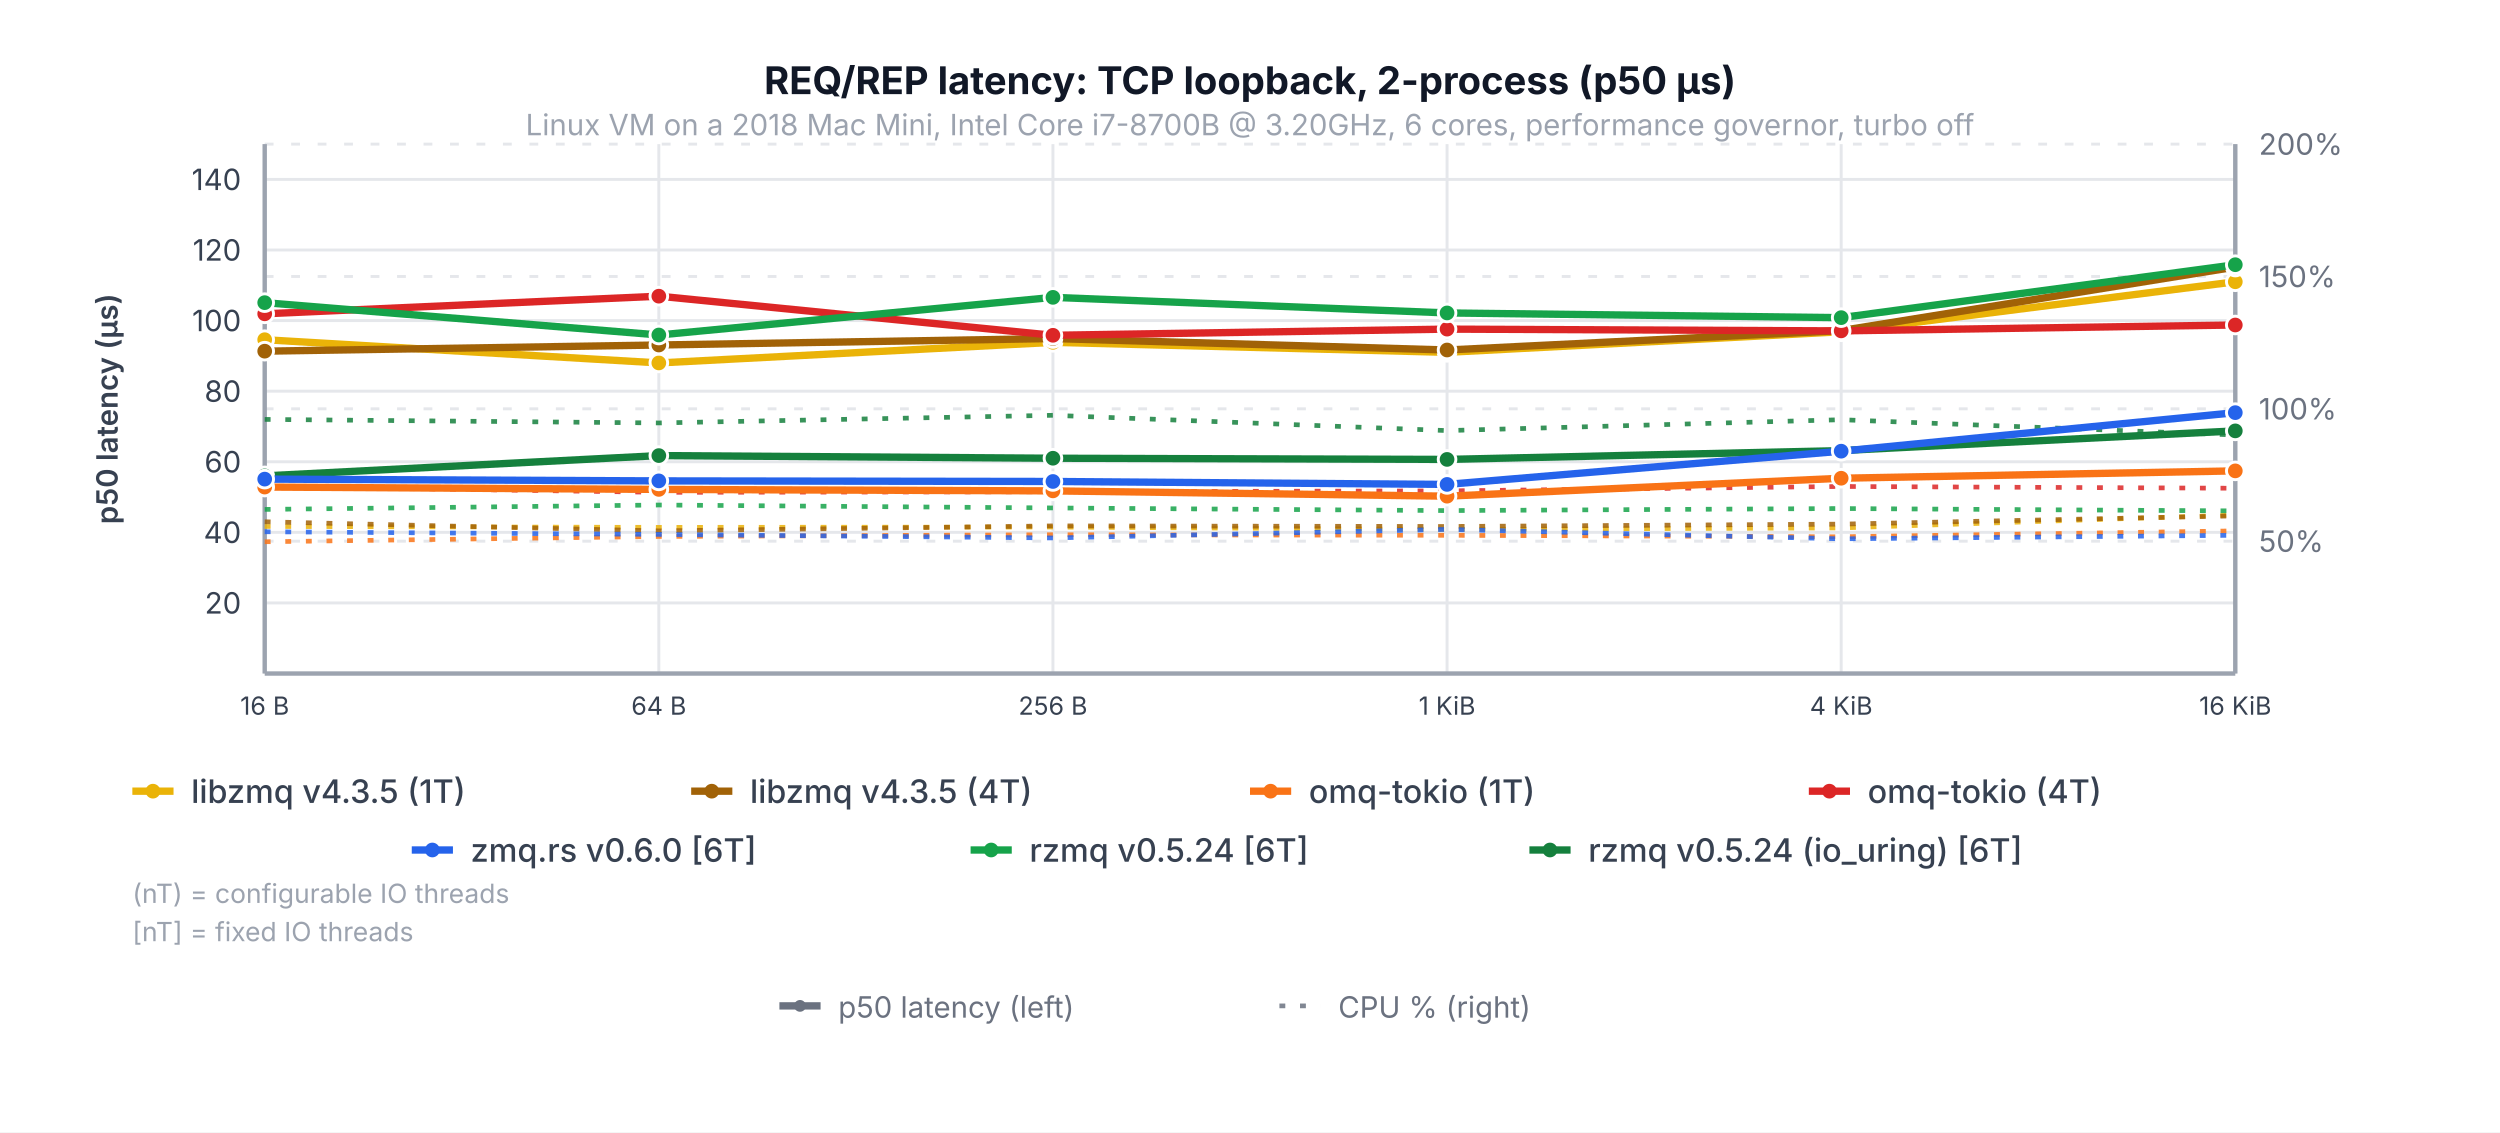
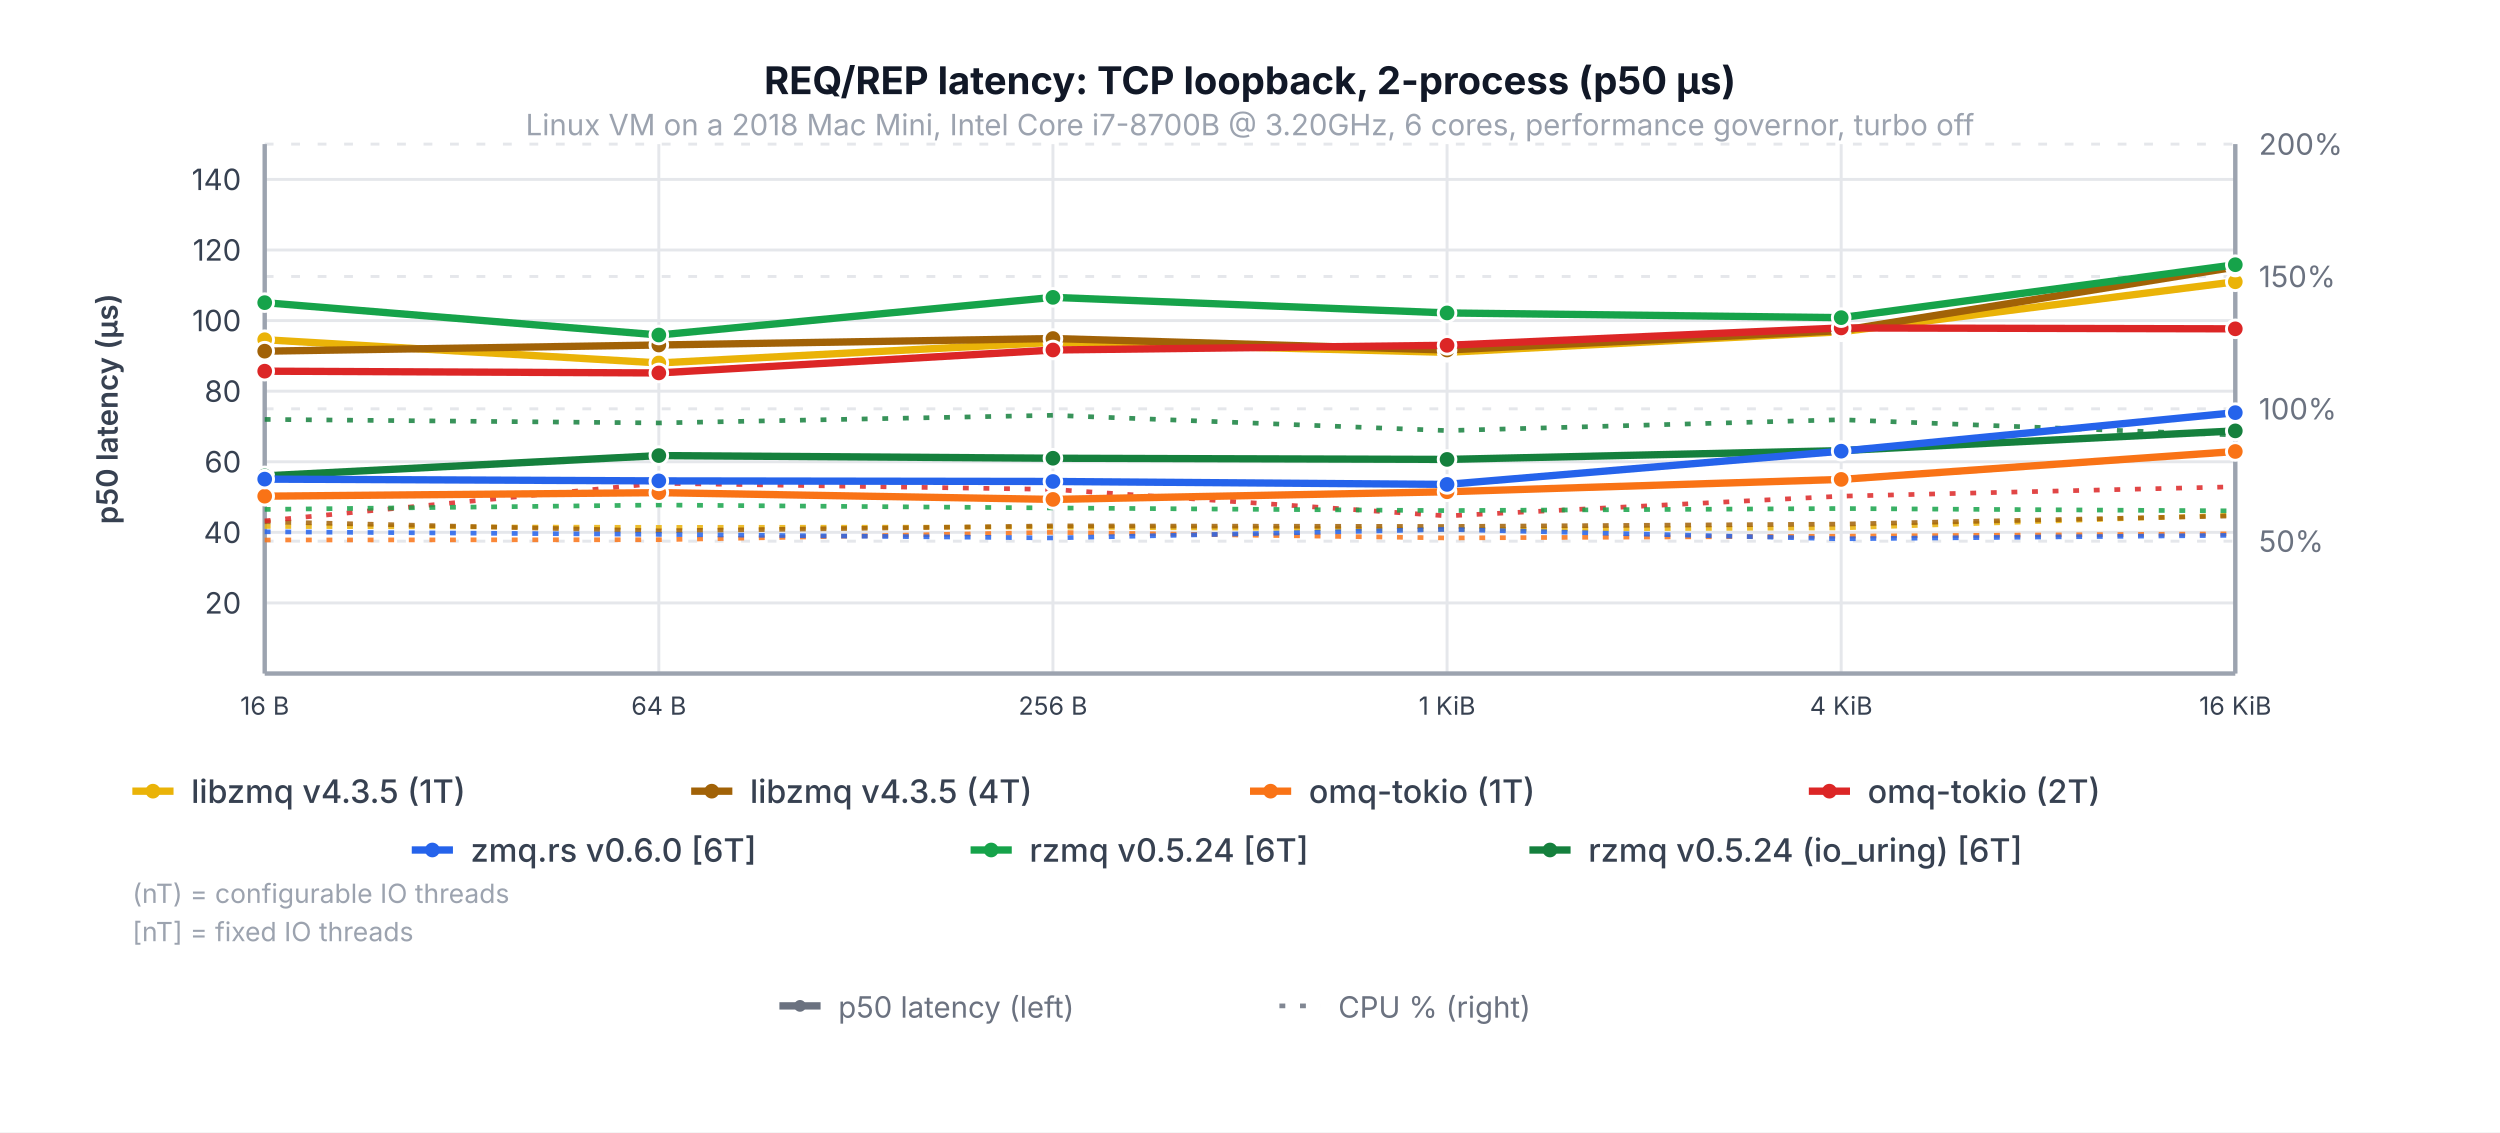
<svg xmlns="http://www.w3.org/2000/svg" viewBox="0 0 850 385" font-family="system-ui, -apple-system, sans-serif">
  <rect width="850" height="385" fill="white" />
  <text x="425.0" y="46" text-anchor="middle" fill="#9ca3af" font-size="10">Linux VM on a 2018 Mac Mini, Intel Core i7-8700B @ 3.20GHz, 6 cores, performance governor, turbo off</text>
  <text x="425.0" y="32.0" text-anchor="middle" fill="#111827" font-size="13" font-weight="700">REQ/REP latency: TCP loopback, 2-process (p50 µs)</text>
  <line x1="90.0" y1="205.0" x2="760.0" y2="205.0" stroke="#e5e7eb" stroke-width="1" />
  <text x="82.0" y="205.0" text-anchor="end" dominant-baseline="middle" fill="#374151" font-size="10">20</text>
  <line x1="90.0" y1="181.0" x2="760.0" y2="181.0" stroke="#e5e7eb" stroke-width="1" />
  <text x="82.0" y="181.0" text-anchor="end" dominant-baseline="middle" fill="#374151" font-size="10">40</text>
  <line x1="90.0" y1="157.0" x2="760.0" y2="157.0" stroke="#e5e7eb" stroke-width="1" />
  <text x="82.0" y="157.0" text-anchor="end" dominant-baseline="middle" fill="#374151" font-size="10">60</text>
  <line x1="90.0" y1="133.0" x2="760.0" y2="133.0" stroke="#e5e7eb" stroke-width="1" />
  <text x="82.0" y="133.0" text-anchor="end" dominant-baseline="middle" fill="#374151" font-size="10">80</text>
  <line x1="90.0" y1="109.0" x2="760.0" y2="109.0" stroke="#e5e7eb" stroke-width="1" />
  <text x="82.0" y="109.0" text-anchor="end" dominant-baseline="middle" fill="#374151" font-size="10">100</text>
  <line x1="90.0" y1="85.0" x2="760.0" y2="85.0" stroke="#e5e7eb" stroke-width="1" />
  <text x="82.0" y="85.0" text-anchor="end" dominant-baseline="middle" fill="#374151" font-size="10">120</text>
  <line x1="90.0" y1="61.0" x2="760.0" y2="61.0" stroke="#e5e7eb" stroke-width="1" />
  <text x="82.0" y="61.0" text-anchor="end" dominant-baseline="middle" fill="#374151" font-size="10">140</text>
  <line x1="90.0" y1="184.0" x2="760.0" y2="184.0" stroke="#e5e7eb" stroke-width="1" stroke-dasharray="3,6" />
  <text x="768.0" y="184.0" text-anchor="start" dominant-baseline="middle" fill="#6b7280" font-size="10">50%</text>
  <line x1="90.0" y1="139.0" x2="760.0" y2="139.0" stroke="#e5e7eb" stroke-width="1" stroke-dasharray="3,6" />
  <text x="768.0" y="139.0" text-anchor="start" dominant-baseline="middle" fill="#6b7280" font-size="10">100%</text>
  <line x1="90.0" y1="94.0" x2="760.0" y2="94.0" stroke="#e5e7eb" stroke-width="1" stroke-dasharray="3,6" />
  <text x="768.0" y="94.0" text-anchor="start" dominant-baseline="middle" fill="#6b7280" font-size="10">150%</text>
  <line x1="90.0" y1="49.0" x2="760.0" y2="49.0" stroke="#e5e7eb" stroke-width="1" stroke-dasharray="3,6" />
  <text x="768.0" y="49.0" text-anchor="start" dominant-baseline="middle" fill="#6b7280" font-size="10">200%</text>
  <line x1="90.0" y1="49.0" x2="90.0" y2="229.0" stroke="#e5e7eb" stroke-width="1" />
  <line x1="224.0" y1="49.0" x2="224.0" y2="229.0" stroke="#e5e7eb" stroke-width="1" />
  <line x1="358.0" y1="49.0" x2="358.0" y2="229.0" stroke="#e5e7eb" stroke-width="1" />
  <line x1="492.0" y1="49.0" x2="492.0" y2="229.0" stroke="#e5e7eb" stroke-width="1" />
  <line x1="626.0" y1="49.0" x2="626.0" y2="229.0" stroke="#e5e7eb" stroke-width="1" />
  <line x1="760.0" y1="49.0" x2="760.0" y2="229.0" stroke="#e5e7eb" stroke-width="1" />
  <line x1="90.0" y1="49.0" x2="90.0" y2="229.0" stroke="#9ca3af" stroke-width="1.5" />
  <line x1="760.0" y1="49.0" x2="760.0" y2="229.0" stroke="#9ca3af" stroke-width="1.5" />
  <line x1="90.0" y1="229.0" x2="760.0" y2="229.0" stroke="#9ca3af" stroke-width="1.5" />
  <text x="40.0" y="139.0" text-anchor="middle" fill="#374151" font-size="10" font-weight="600" transform="rotate(-90,40.0,139.0)">p50 latency (µs)</text>
  <polyline points="90.0,142.6 224.0,143.8 358.0,141.2 492.0,146.4 626.0,142.7 760.0,147.9" fill="none" stroke="#15803d" stroke-width="1.6" stroke-dasharray="2,5" opacity="0.85" />
  <polyline points="90.0,179.0 224.0,179.3 358.0,179.2 492.0,180.0 626.0,179.5 760.0,175.1" fill="none" stroke="#eab308" stroke-width="1.6" stroke-dasharray="2,5" opacity="0.85" />
  <polyline points="90.0,177.4 224.0,180.5 358.0,178.8 492.0,179.0 626.0,178.2 760.0,175.4" fill="none" stroke="#a16207" stroke-width="1.6" stroke-dasharray="2,5" opacity="0.85" />
-   <polyline points="90.0,165.4 224.0,167.4 358.0,167.2 492.0,166.9 626.0,165.4 760.0,166.0" fill="none" stroke="#dc2626" stroke-width="1.6" stroke-dasharray="2,5" opacity="0.85" />
-   <polyline points="90.0,184.2 224.0,182.4 358.0,181.8 492.0,182.0 626.0,182.5 760.0,180.5" fill="none" stroke="#f97316" stroke-width="1.6" stroke-dasharray="2,5" opacity="0.85" />
+   <polyline points="90.0,177.1 224.0,164.3 358.0,166.4 492.0,175.4 626.0,168.7 760.0,165.5" fill="none" stroke="#dc2626" stroke-width="1.6" stroke-dasharray="2,5" opacity="0.85" />
+   <polyline points="90.0,183.6 224.0,183.5 358.0,181.0 492.0,182.9 626.0,182.3 760.0,181.5" fill="none" stroke="#f97316" stroke-width="1.6" stroke-dasharray="2,5" opacity="0.85" />
  <polyline points="90.0,173.2 224.0,171.7 358.0,172.7 492.0,173.6 626.0,172.9 760.0,173.7" fill="none" stroke="#16a34a" stroke-width="1.6" stroke-dasharray="2,5" opacity="0.85" />
  <polyline points="90.0,180.8 224.0,181.7 358.0,182.9 492.0,180.0 626.0,183.2 760.0,182.0" fill="none" stroke="#2563eb" stroke-width="1.6" stroke-dasharray="2,5" opacity="0.85" />
  <polyline points="90.0,161.8 224.0,154.9 358.0,155.8 492.0,156.2 626.0,153.2 760.0,146.5" fill="none" stroke="#15803d" stroke-width="2.5" stroke-linecap="round" stroke-linejoin="round" />
  <circle cx="90.0" cy="161.8" r="3" fill="#15803d" stroke="white" stroke-width="1" />
  <circle cx="224.0" cy="154.9" r="3" fill="#15803d" stroke="white" stroke-width="1" />
  <circle cx="358.0" cy="155.8" r="3" fill="#15803d" stroke="white" stroke-width="1" />
  <circle cx="492.0" cy="156.2" r="3" fill="#15803d" stroke="white" stroke-width="1" />
  <circle cx="626.0" cy="153.2" r="3" fill="#15803d" stroke="white" stroke-width="1" />
  <circle cx="760.0" cy="146.5" r="3" fill="#15803d" stroke="white" stroke-width="1" />
  <polyline points="90.0,115.5 224.0,123.4 358.0,116.4 492.0,119.8 626.0,112.8 760.0,95.8" fill="none" stroke="#eab308" stroke-width="2.5" stroke-linecap="round" stroke-linejoin="round" />
  <circle cx="90.0" cy="115.5" r="3" fill="#eab308" stroke="white" stroke-width="1" />
  <circle cx="224.0" cy="123.4" r="3" fill="#eab308" stroke="white" stroke-width="1" />
  <circle cx="358.0" cy="116.4" r="3" fill="#eab308" stroke="white" stroke-width="1" />
  <circle cx="492.0" cy="119.8" r="3" fill="#eab308" stroke="white" stroke-width="1" />
  <circle cx="626.0" cy="112.8" r="3" fill="#eab308" stroke="white" stroke-width="1" />
  <circle cx="760.0" cy="95.8" r="3" fill="#eab308" stroke="white" stroke-width="1" />
  <polyline points="90.0,119.4 224.0,117.3 358.0,115.1 492.0,119.0 626.0,112.4 760.0,90.8" fill="none" stroke="#a16207" stroke-width="2.5" stroke-linecap="round" stroke-linejoin="round" />
  <circle cx="90.0" cy="119.4" r="3" fill="#a16207" stroke="white" stroke-width="1" />
  <circle cx="224.0" cy="117.3" r="3" fill="#a16207" stroke="white" stroke-width="1" />
  <circle cx="358.0" cy="115.1" r="3" fill="#a16207" stroke="white" stroke-width="1" />
  <circle cx="492.0" cy="119.0" r="3" fill="#a16207" stroke="white" stroke-width="1" />
  <circle cx="626.0" cy="112.4" r="3" fill="#a16207" stroke="white" stroke-width="1" />
  <circle cx="760.0" cy="90.8" r="3" fill="#a16207" stroke="white" stroke-width="1" />
-   <polyline points="90.0,106.7 224.0,100.7 358.0,114.0 492.0,111.9 626.0,112.5 760.0,110.5" fill="none" stroke="#dc2626" stroke-width="2.5" stroke-linecap="round" stroke-linejoin="round" />
-   <circle cx="90.0" cy="106.7" r="3" fill="#dc2626" stroke="white" stroke-width="1" />
-   <circle cx="224.0" cy="100.7" r="3" fill="#dc2626" stroke="white" stroke-width="1" />
-   <circle cx="358.0" cy="114.0" r="3" fill="#dc2626" stroke="white" stroke-width="1" />
-   <circle cx="492.0" cy="111.9" r="3" fill="#dc2626" stroke="white" stroke-width="1" />
-   <circle cx="626.0" cy="112.5" r="3" fill="#dc2626" stroke="white" stroke-width="1" />
-   <circle cx="760.0" cy="110.5" r="3" fill="#dc2626" stroke="white" stroke-width="1" />
-   <polyline points="90.0,165.6 224.0,166.4 358.0,166.9 492.0,168.7 626.0,162.6 760.0,160.1" fill="none" stroke="#f97316" stroke-width="2.5" stroke-linecap="round" stroke-linejoin="round" />
-   <circle cx="90.0" cy="165.6" r="3" fill="#f97316" stroke="white" stroke-width="1" />
-   <circle cx="224.0" cy="166.4" r="3" fill="#f97316" stroke="white" stroke-width="1" />
-   <circle cx="358.0" cy="166.9" r="3" fill="#f97316" stroke="white" stroke-width="1" />
-   <circle cx="492.0" cy="168.7" r="3" fill="#f97316" stroke="white" stroke-width="1" />
-   <circle cx="626.0" cy="162.6" r="3" fill="#f97316" stroke="white" stroke-width="1" />
-   <circle cx="760.0" cy="160.1" r="3" fill="#f97316" stroke="white" stroke-width="1" />
+   <polyline points="90.0,126.2 224.0,126.8 358.0,119.0 492.0,117.4 626.0,111.5 760.0,111.8" fill="none" stroke="#dc2626" stroke-width="2.5" stroke-linecap="round" stroke-linejoin="round" />
+   <circle cx="90.0" cy="126.2" r="3" fill="#dc2626" stroke="white" stroke-width="1" />
+   <circle cx="224.0" cy="126.8" r="3" fill="#dc2626" stroke="white" stroke-width="1" />
+   <circle cx="358.0" cy="119.0" r="3" fill="#dc2626" stroke="white" stroke-width="1" />
+   <circle cx="492.0" cy="117.4" r="3" fill="#dc2626" stroke="white" stroke-width="1" />
+   <circle cx="626.0" cy="111.5" r="3" fill="#dc2626" stroke="white" stroke-width="1" />
+   <circle cx="760.0" cy="111.8" r="3" fill="#dc2626" stroke="white" stroke-width="1" />
+   <polyline points="90.0,168.7 224.0,167.5 358.0,169.8 492.0,167.2 626.0,163.0 760.0,153.5" fill="none" stroke="#f97316" stroke-width="2.5" stroke-linecap="round" stroke-linejoin="round" />
+   <circle cx="90.0" cy="168.7" r="3" fill="#f97316" stroke="white" stroke-width="1" />
+   <circle cx="224.0" cy="167.5" r="3" fill="#f97316" stroke="white" stroke-width="1" />
+   <circle cx="358.0" cy="169.8" r="3" fill="#f97316" stroke="white" stroke-width="1" />
+   <circle cx="492.0" cy="167.2" r="3" fill="#f97316" stroke="white" stroke-width="1" />
+   <circle cx="626.0" cy="163.0" r="3" fill="#f97316" stroke="white" stroke-width="1" />
+   <circle cx="760.0" cy="153.5" r="3" fill="#f97316" stroke="white" stroke-width="1" />
  <polyline points="90.0,102.9 224.0,113.9 358.0,101.1 492.0,106.4 626.0,108.0 760.0,90.0" fill="none" stroke="#16a34a" stroke-width="2.5" stroke-linecap="round" stroke-linejoin="round" />
  <circle cx="90.0" cy="102.9" r="3" fill="#16a34a" stroke="white" stroke-width="1" />
  <circle cx="224.0" cy="113.9" r="3" fill="#16a34a" stroke="white" stroke-width="1" />
  <circle cx="358.0" cy="101.1" r="3" fill="#16a34a" stroke="white" stroke-width="1" />
  <circle cx="492.0" cy="106.4" r="3" fill="#16a34a" stroke="white" stroke-width="1" />
  <circle cx="626.0" cy="108.0" r="3" fill="#16a34a" stroke="white" stroke-width="1" />
  <circle cx="760.0" cy="90.0" r="3" fill="#16a34a" stroke="white" stroke-width="1" />
  <polyline points="90.0,162.9 224.0,163.5 358.0,163.7 492.0,164.7 626.0,153.4 760.0,140.3" fill="none" stroke="#2563eb" stroke-width="2.5" stroke-linecap="round" stroke-linejoin="round" />
  <circle cx="90.0" cy="162.9" r="3" fill="#2563eb" stroke="white" stroke-width="1" />
  <circle cx="224.0" cy="163.5" r="3" fill="#2563eb" stroke="white" stroke-width="1" />
  <circle cx="358.0" cy="163.7" r="3" fill="#2563eb" stroke="white" stroke-width="1" />
  <circle cx="492.0" cy="164.7" r="3" fill="#2563eb" stroke="white" stroke-width="1" />
  <circle cx="626.0" cy="153.4" r="3" fill="#2563eb" stroke="white" stroke-width="1" />
  <circle cx="760.0" cy="140.3" r="3" fill="#2563eb" stroke="white" stroke-width="1" />
  <text x="90.0" y="243.0" text-anchor="middle" fill="#374151" font-size="8.5">16 B</text>
  <text x="224.0" y="243.0" text-anchor="middle" fill="#374151" font-size="8.5">64 B</text>
  <text x="358.0" y="243.0" text-anchor="middle" fill="#374151" font-size="8.5">256 B</text>
  <text x="492.0" y="243.0" text-anchor="middle" fill="#374151" font-size="8.5">1 KiB</text>
  <text x="626.0" y="243.0" text-anchor="middle" fill="#374151" font-size="8.5">4 KiB</text>
  <text x="760.0" y="243.0" text-anchor="middle" fill="#374151" font-size="8.5">16 KiB</text>
  <line x1="45" y1="269" x2="59" y2="269" stroke="#eab308" stroke-width="2.5" />
  <circle cx="52" cy="269" r="2.5" fill="#eab308" />
  <text x="65" y="273" fill="#374151" font-size="11" font-weight="500">libzmq v4.3.5 (1T)</text>
  <line x1="235" y1="269" x2="249" y2="269" stroke="#a16207" stroke-width="2.5" />
  <circle cx="242" cy="269" r="2.5" fill="#a16207" />
  <text x="255" y="273" fill="#374151" font-size="11" font-weight="500">libzmq v4.3.5 (4T)</text>
  <line x1="425" y1="269" x2="439" y2="269" stroke="#f97316" stroke-width="2.5" />
  <circle cx="432" cy="269" r="2.5" fill="#f97316" />
  <text x="445" y="273" fill="#374151" font-size="11" font-weight="500">omq-tokio (1T)</text>
  <line x1="615" y1="269" x2="629" y2="269" stroke="#dc2626" stroke-width="2.5" />
  <circle cx="622" cy="269" r="2.5" fill="#dc2626" />
-   <text x="635" y="273" fill="#374151" font-size="11" font-weight="500">omq-tokio (4T)</text>
+   <text x="635" y="273" fill="#374151" font-size="11" font-weight="500">omq-tokio (2T)</text>
  <line x1="140" y1="289" x2="154" y2="289" stroke="#2563eb" stroke-width="2.5" />
  <circle cx="147" cy="289" r="2.5" fill="#2563eb" />
  <text x="160" y="293" fill="#374151" font-size="11" font-weight="500">zmq.rs v0.6.0 [6T]</text>
  <line x1="330" y1="289" x2="344" y2="289" stroke="#16a34a" stroke-width="2.5" />
  <circle cx="337" cy="289" r="2.5" fill="#16a34a" />
  <text x="350" y="293" fill="#374151" font-size="11" font-weight="500">rzmq v0.5.24 [6T]</text>
  <line x1="520" y1="289" x2="534" y2="289" stroke="#15803d" stroke-width="2.5" />
  <circle cx="527" cy="289" r="2.5" fill="#15803d" />
  <text x="540" y="293" fill="#374151" font-size="11" font-weight="500">rzmq v0.5.24 (io_uring) [6T]</text>
  <text x="45" y="307" fill="#9ca3af" font-size="9">(nT) = configurable IO threads</text>
  <text x="45" y="320" fill="#9ca3af" font-size="9">[nT] = fixed IO threads</text>
  <line x1="265" y1="342" x2="279" y2="342" stroke="#6b7280" stroke-width="2.5" />
  <circle cx="272" cy="342" r="2" fill="#6b7280" />
  <text x="285" y="346" fill="#6b7280" font-size="10">p50 latency (left)</text>
  <line x1="435" y1="342" x2="449" y2="342" stroke="#6b7280" stroke-width="1.6" stroke-dasharray="2,5" opacity="0.85" />
  <text x="455" y="346" fill="#6b7280" font-size="10">CPU % (right)</text>
</svg>
